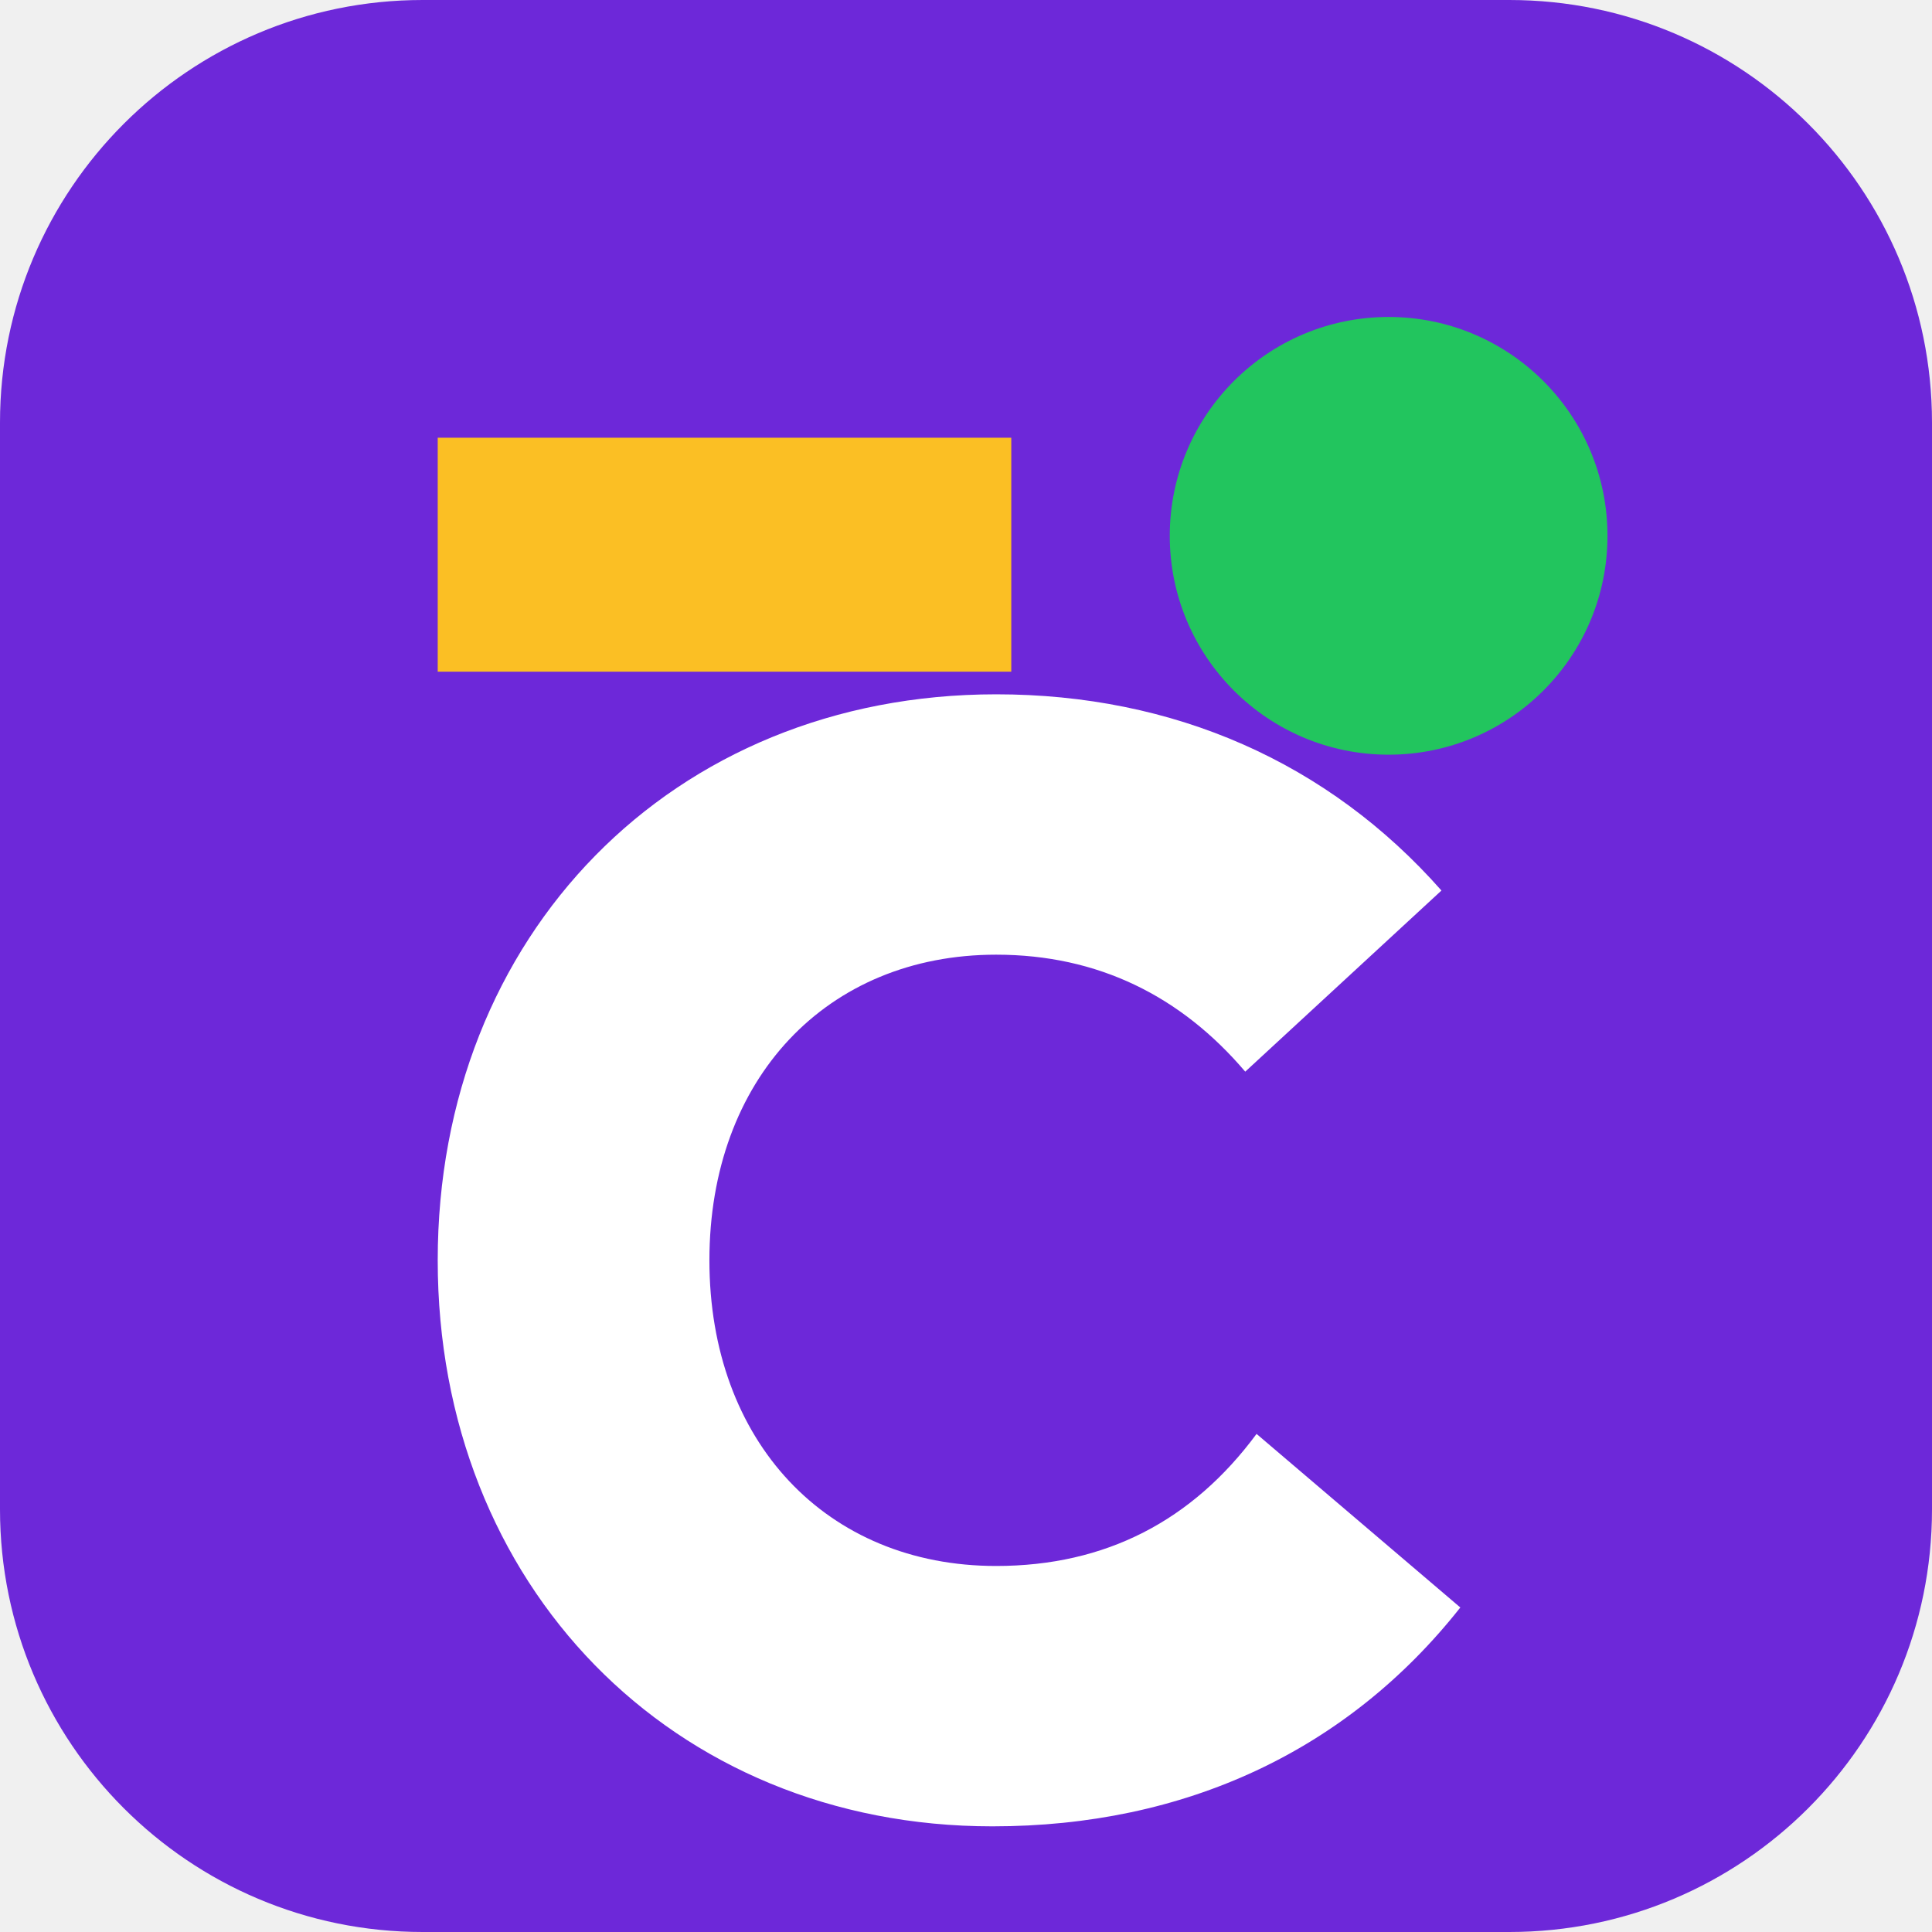
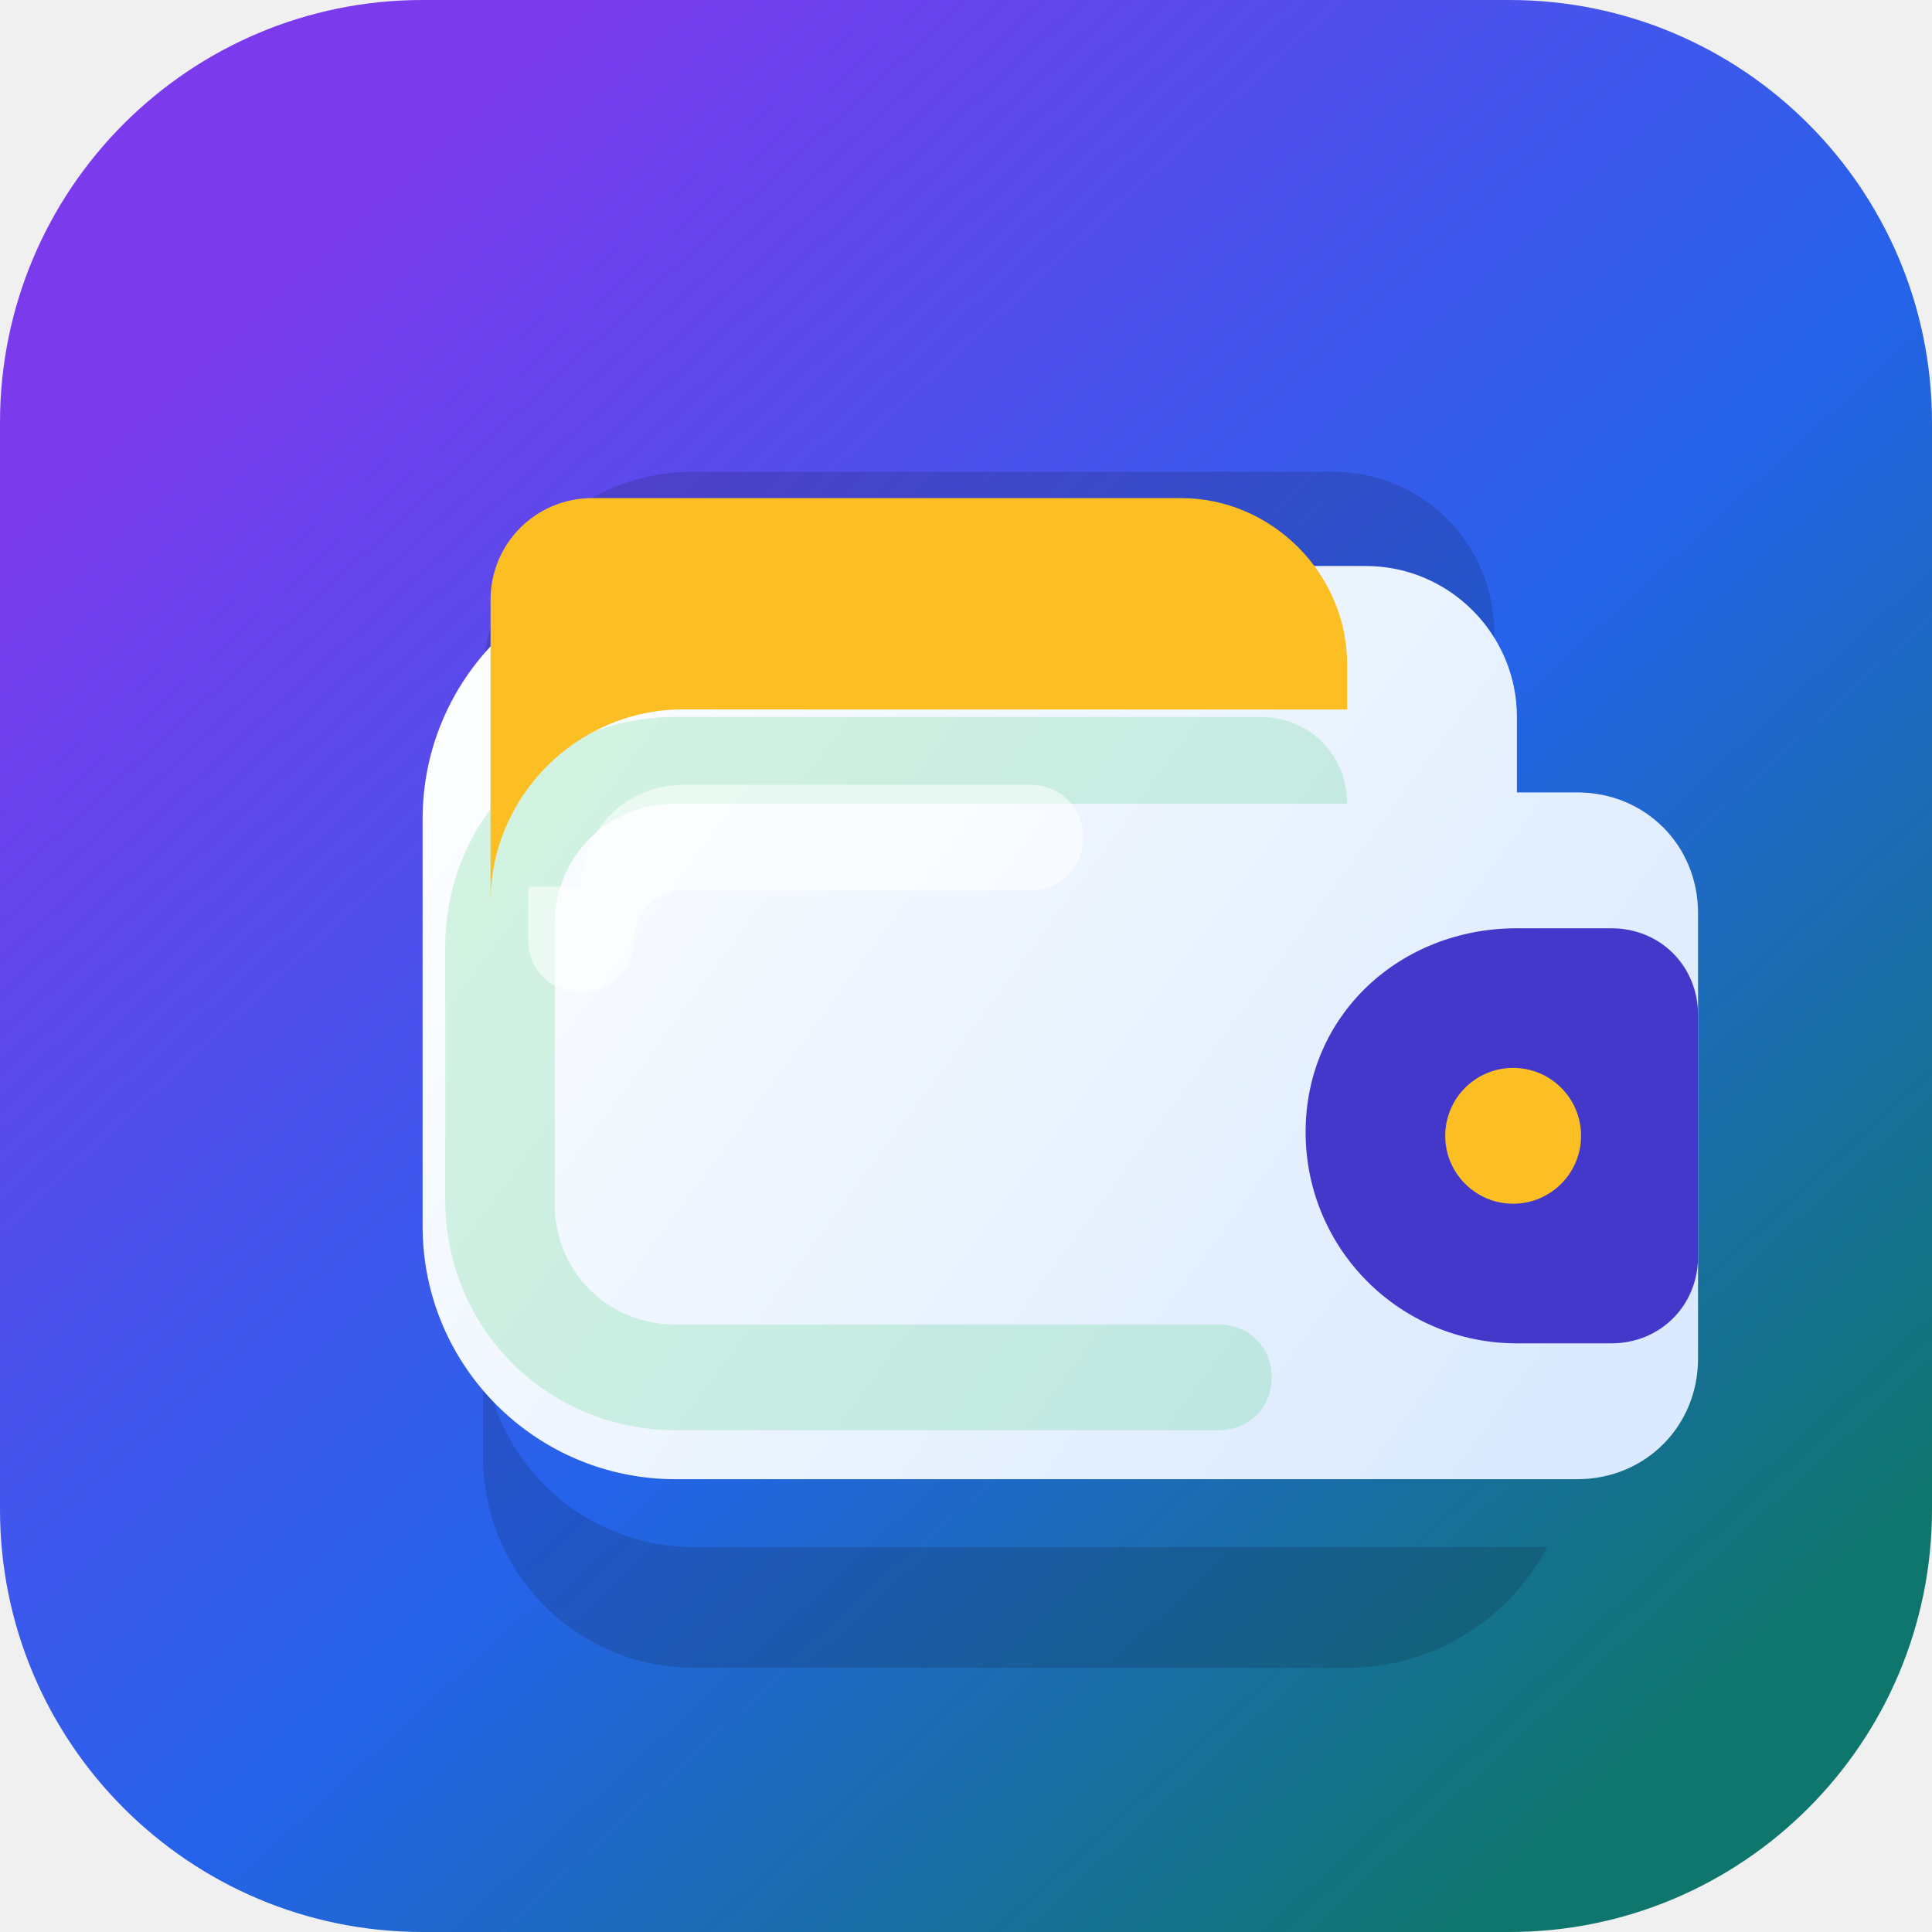
<svg xmlns="http://www.w3.org/2000/svg" viewBox="0 0 512 512">
-   <rect width="512" height="512" rx="112" fill="#6d28d9" />
-   <circle cx="368" cy="142" r="58" fill="#22c55e" />
-   <path fill="#fff" d="M116 334c0-86 62-150 148-150 47 0 88 18 118 52l-52 48c-17-20-39-31-66-31-45 0-76 33-76 81s31 81 76 81c29 0 52-12 69-35l54 46c-30 38-73 58-124 58-85 0-147-64-147-150Z" />
-   <path fill="#fbbf24" d="M116 116h152v62H116z" />
+   <defs>
+     <linearGradient id="bg" x1="76" y1="64" x2="442" y2="462" gradientUnits="userSpaceOnUse">
+       <stop stop-color="#7c3aed" />
+       <stop offset="0.55" stop-color="#2563eb" />
+       <stop offset="1" stop-color="#0f766e" />
+     </linearGradient>
+     <linearGradient id="wallet" x1="118" y1="158" x2="408" y2="372" gradientUnits="userSpaceOnUse">
+       <stop stop-color="#ffffff" />
+       <stop offset="1" stop-color="#dbeafe" />
+     </linearGradient>
+   </defs>
+   <rect width="512" height="512" rx="112" fill="url(#bg)" />
+   <path fill="#0f172a" opacity="0.18" d="M128 181c0-31 25-56 56-56h169c24 0 43 19 43 43v17H167c-22 0-39 18-39 39v130c0 31 25 56 56 56h226c-10 19-30 32-53 32H184c-31 0-56-25-56-56V181Z" />
+   <path fill="url(#wallet)" d="M112 217c0-37 30-67 67-67h183c22 0 40 18 40 40v20h16c18 0 32 14 32 32v118c0 18-14 32-32 32H179c-37 0-67-30-67-67V217Z" />
+   <path fill="#4338ca" d="M402 246h25c13 0 23 10 23 23v64c0 13-10 23-23 23h-25c-31 0-56-25-56-56s25-54 56-54Z" />
+   <circle cx="401" cy="301" r="18" fill="#fbbf24" />
+   <path fill="#22c55e" d="M168 190h166c13 0 23 10 23 23H179c-18 0-32 14-32 32v74c0 18 14 32 32 32h144c8 0 14 6 14 14s-6 14-14 14H179c-34 0-61-27-61-61v-67c0-34 27-61 61-61Z" opacity="0.18" />
+   <path fill="#fbbf24" d="M157 132h156c24 0 44 20 44 44v12H181c-28 0-51 23-51 51v-80c0-15 12-27 27-27Z" />
+   <path fill="#ffffff" opacity="0.55" d="M154 235c0-15 12-27 27-27h92c8 0 14 6 14 14s-6 14-14 14h-92c-7 0-13 6-13 13 0 8-6 14-14 14s-14-6-14-14v-14Z" />
</svg>
